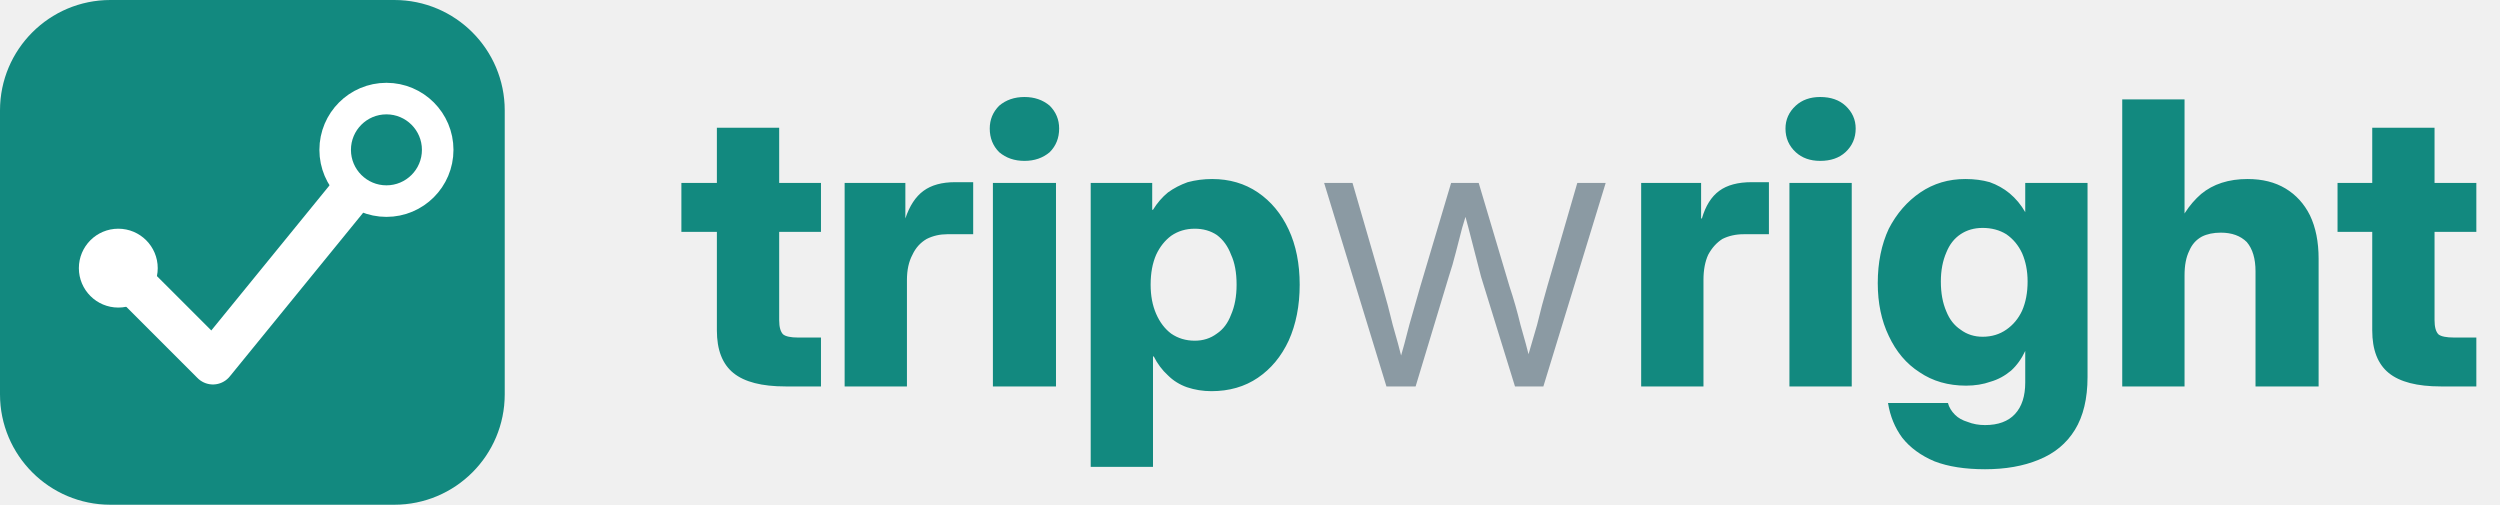
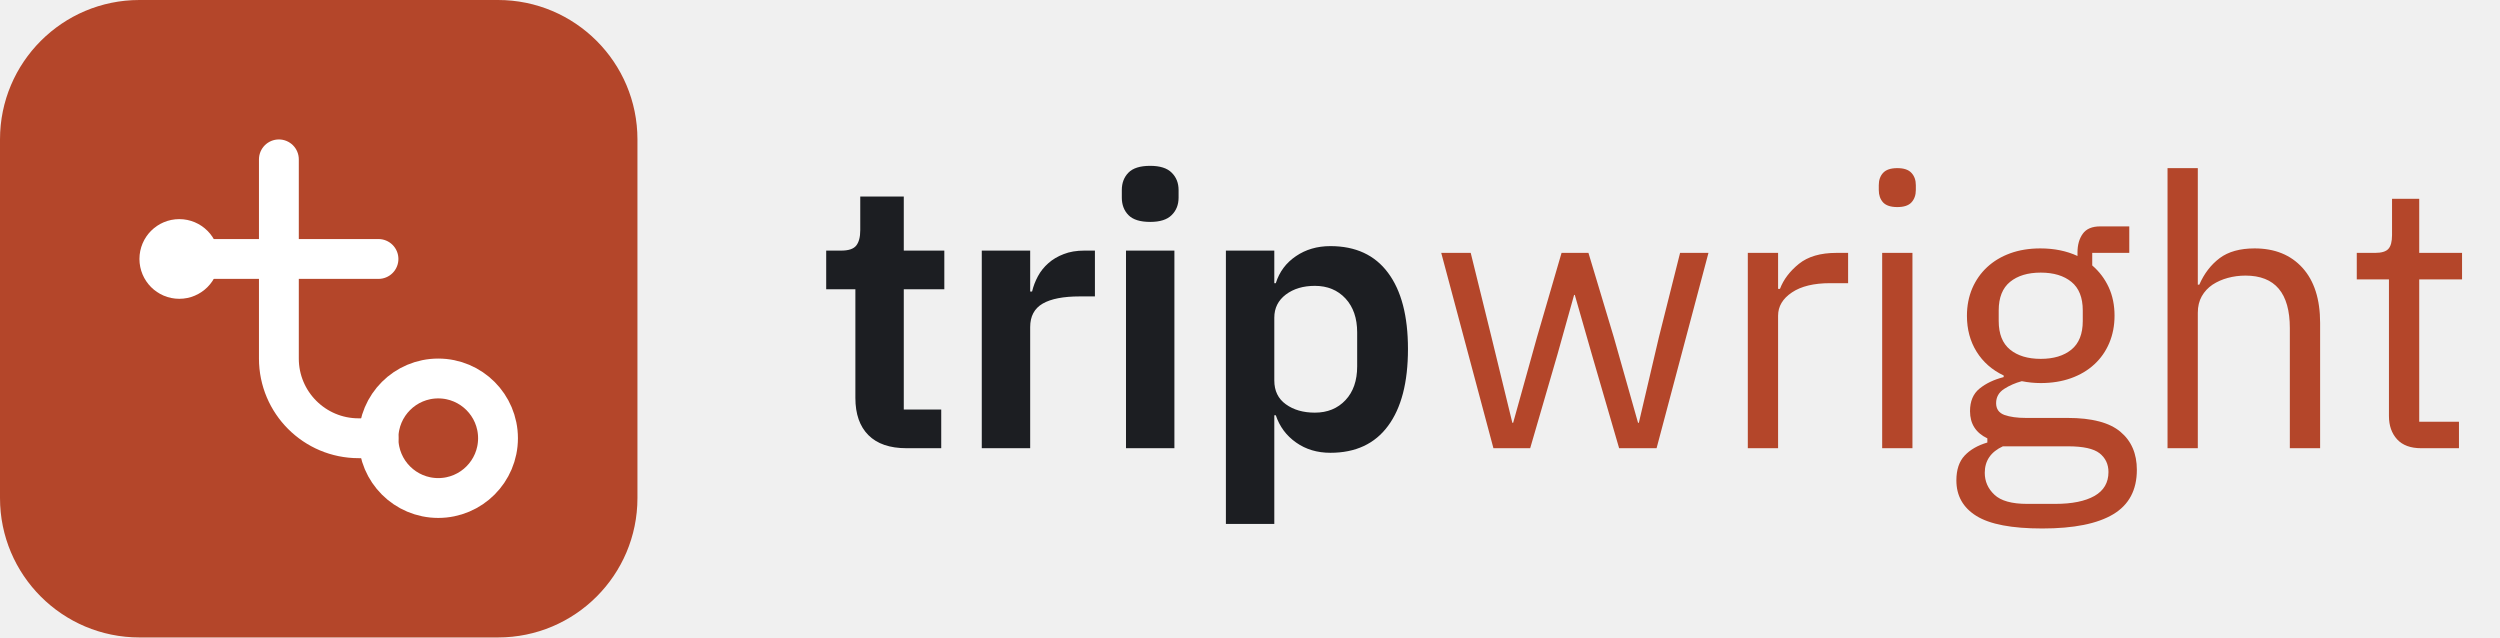
- <svg xmlns="http://www.w3.org/2000/svg" viewBox="0 0 317 64" width="317" height="64" role="img" aria-label="tripwright">
-   <rect width="64" height="64" rx="14" fill="#12897f" />
-   <path d="M15 34 27 46 49 19" fill="none" stroke="#fff" stroke-width="5.5" stroke-linecap="round" stroke-linejoin="round" />
-   <circle cx="15" cy="34" r="5" fill="#fff" />
-   <circle cx="49" cy="19" r="6.5" fill="#12897f" stroke="#fff" stroke-width="4" />
-   <path fill="#12897f" d="M104.1 23.2V29.4H86.4V23.2ZM90.9 16.2H98.8V40.6Q98.8 41.9 99.3 42.4Q99.8 42.8 101.2 42.8Q101.9 42.8 102.8 42.8Q103.6 42.8 104.1 42.8V49Q103.4 49 102.2 49Q100.9 49 99.6 49Q95.1 49 93 47.3Q90.9 45.6 90.9 41.9ZM107.1 49V23.2H114.8V27.7H114.8Q115.6 25.3 117.1 24.2Q118.6 23.1 121.1 23.1Q121.8 23.1 122.4 23.1Q122.9 23.1 123.4 23.1V29.7Q122.9 29.7 122 29.7Q121.1 29.7 120.1 29.7Q118.7 29.7 117.5 30.3Q116.3 31 115.7 32.3Q115 33.6 115 35.5V49ZM125.9 49V23.2H133.9V49ZM129.9 20.4Q128 20.4 126.7 19.3Q125.5 18.1 125.5 16.3Q125.5 14.6 126.7 13.4Q128 12.3 129.9 12.3Q131.8 12.3 133.1 13.4Q134.3 14.6 134.3 16.3Q134.3 18.1 133.1 19.3Q131.8 20.4 129.9 20.4ZM138.3 59.2V23.2H146.1V26.6H146.2Q147 25.3 148.1 24.4Q149.2 23.6 150.6 23.1Q152.1 22.7 153.7 22.7Q157 22.7 159.5 24.4Q162 26.1 163.4 29.1Q164.8 32.1 164.8 36.1Q164.8 40.1 163.4 43.2Q162 46.2 159.5 47.9Q157 49.6 153.6 49.6Q152 49.6 150.5 49.1Q149.1 48.6 148.1 47.6Q147 46.6 146.3 45.2H146.2V59.2ZM151.5 43.2Q153.1 43.2 154.3 42.3Q155.5 41.5 156.1 39.9Q156.8 38.3 156.8 36.1Q156.8 33.8 156.1 32.3Q155.5 30.7 154.3 29.8Q153.1 29 151.5 29Q149.8 29 148.5 29.9Q147.3 30.8 146.6 32.3Q145.9 33.9 145.9 36.1Q145.9 38.2 146.6 39.8Q147.3 41.4 148.5 42.3Q149.8 43.2 151.5 43.2ZM208.1 49V23.2H215.7V27.7H215.8Q216.5 25.3 218 24.2Q219.5 23.1 222.1 23.1Q222.8 23.1 223.3 23.1Q223.8 23.1 224.3 23.1V29.7Q223.9 29.7 222.9 29.7Q222 29.7 221.1 29.7Q219.6 29.7 218.4 30.3Q217.3 31 216.6 32.3Q216 33.6 216 35.5V49ZM226.9 49V23.2H234.8V49ZM230.8 20.4Q228.9 20.4 227.7 19.3Q226.4 18.1 226.4 16.3Q226.4 14.6 227.7 13.4Q228.9 12.3 230.8 12.3Q232.8 12.3 234 13.4Q235.3 14.6 235.3 16.3Q235.3 18.1 234 19.3Q232.8 20.4 230.8 20.4ZM251.7 59.5Q247.9 59.5 245.3 58.5Q242.7 57.4 241.2 55.5Q239.8 53.6 239.4 51.1H247Q247.2 51.9 247.9 52.6Q248.5 53.2 249.5 53.5Q250.5 53.9 251.7 53.9Q254.2 53.9 255.5 52.5Q256.8 51.1 256.8 48.5V44.5H256.8Q256.1 46 255 47Q253.8 48 252.4 48.4Q251 48.9 249.3 48.9Q245.9 48.9 243.4 47.2Q240.9 45.6 239.5 42.6Q238.1 39.7 238.1 35.9Q238.1 32 239.5 29Q241 26.1 243.5 24.4Q246 22.7 249.2 22.7Q250.9 22.7 252.3 23.1Q253.7 23.6 254.8 24.5Q256 25.5 256.8 26.9H256.8V23.2H264.7V47.8Q264.7 51.9 263.1 54.5Q261.5 57.1 258.5 58.3Q255.6 59.5 251.7 59.5ZM251.4 42.7Q253.1 42.7 254.4 41.8Q255.7 40.9 256.4 39.4Q257.1 37.8 257.1 35.7Q257.1 33.7 256.4 32.1Q255.7 30.6 254.4 29.7Q253.1 28.9 251.4 28.9Q249.8 28.9 248.6 29.7Q247.4 30.5 246.8 32Q246.1 33.6 246.1 35.7Q246.1 37.9 246.8 39.5Q247.4 41 248.6 41.8Q249.8 42.7 251.4 42.7ZM277 34.9V49H269.1V12.6H277V30H275.6Q276.8 26.6 279.1 24.6Q281.4 22.7 285 22.7Q287.8 22.7 289.8 23.9Q291.8 25.1 292.9 27.3Q294 29.6 294 32.8V49H286V34.4Q286 32 284.9 30.7Q283.7 29.5 281.6 29.5Q280.2 29.5 279.2 30Q278.1 30.6 277.6 31.8Q277 33 277 34.9ZM314 23.2V29.4H296.4V23.2ZM300.8 16.2H308.7V40.6Q308.7 41.9 309.2 42.4Q309.7 42.8 311.2 42.8Q311.8 42.8 312.7 42.8Q313.6 42.8 314 42.8V49Q313.4 49 312.1 49Q310.8 49 309.5 49Q305 49 302.9 47.3Q300.8 45.6 300.8 41.9Z" />
-   <path fill="#8b9aa3" d="M175.8 49 167.9 23.2H171.5L175.3 36.3Q176 38.7 176.6 41.2Q177.3 43.6 177.9 46H177.4Q178.1 43.6 178.7 41.2Q179.4 38.7 180.1 36.3L184 23.2H187.5L191.4 36.3Q192.2 38.7 192.8 41.2Q193.5 43.6 194.1 46H193.5Q194.2 43.6 194.9 41.2Q195.5 38.7 196.2 36.3L200 23.2H203.6L195.7 49H192.1L187.8 35.1Q187.4 33.6 187 32Q186.6 30.5 186.2 28.9Q185.8 27.3 185.3 25.8H186.3Q185.9 27.3 185.4 28.9Q185 30.5 184.6 32Q184.2 33.6 183.7 35.1L179.5 49Z" />
+ <svg xmlns="http://www.w3.org/2000/svg" viewBox="0 0 251 64" width="251" height="64" role="img" aria-label="tripwright">
+   <rect width="64" height="64" rx="14" fill="#b4462a" />
+   <g transform="translate(8 8) scale(2)" fill="none" stroke-width="2" stroke-linecap="round" stroke-linejoin="round" stroke="#ffffff">
+     <path d="M10 4v10a4 4 0 0 0 4 4h1" />
+     <path d="M5 9h10" />
+     <circle cx="5" cy="9" r="1" />
+     <circle cx="18" cy="18" r="3" />
+   </g>
+   <path d="M91.01 45Q88.5 45 87.19 43.69Q85.88 42.38 85.88 39.95V29.04H82.95V25.16H84.47Q85.57 25.16 85.97 24.65Q86.37 24.14 86.37 23.11V19.73H90.74V25.16H94.81V29.04H90.74V41.12H94.5V45ZM98.57 45V25.16H103.43V29.27H103.62Q103.81 28.47 104.21 27.73Q104.61 26.99 105.26 26.42Q105.9 25.85 106.8 25.51Q107.69 25.16 108.87 25.16H109.93V29.76H108.41Q105.94 29.76 104.69 30.48Q103.43 31.21 103.43 32.84V45ZM115.48 22.28Q113.96 22.28 113.29 21.59Q112.63 20.91 112.63 19.84V19.08Q112.63 18.02 113.29 17.34Q113.96 16.65 115.48 16.65Q116.96 16.65 117.64 17.34Q118.33 18.02 118.33 19.08V19.84Q118.33 20.91 117.64 21.59Q116.96 22.28 115.48 22.28ZM113.05 25.16H117.91V45H113.05ZM123.08 25.16H127.94V28.43H128.09Q128.63 26.72 130.11 25.72Q131.59 24.71 133.57 24.71Q137.37 24.71 139.36 27.39Q141.36 30.07 141.36 35.04Q141.36 40.06 139.36 42.76Q137.37 45.46 133.57 45.46Q131.59 45.46 130.13 44.43Q128.66 43.4 128.09 41.69H127.94V52.6H123.08ZM132.01 41.43Q133.91 41.43 135.09 40.17Q136.26 38.92 136.26 36.79V33.37Q136.26 31.24 135.09 29.97Q133.91 28.7 132.01 28.7Q130.26 28.7 129.1 29.57Q127.94 30.45 127.94 31.89V38.2Q127.94 39.76 129.1 40.59Q130.26 41.43 132.01 41.43Z" fill="#1c1e22" />
+   <path d="M144.7 25.39H147.66L149.75 33.87L151.84 42.45H151.92L154.31 33.87L156.78 25.39H159.48L162.03 33.87L164.46 42.45H164.54L166.55 33.87L168.68 25.39H171.53L166.32 45H162.56L159.82 35.58L158.11 29.61H158.04L156.37 35.58L153.63 45H149.94ZM175.48 45V25.39H178.52V29H178.71Q179.24 27.6 180.61 26.49Q181.98 25.39 184.37 25.39H185.55V28.43H183.76Q181.29 28.43 179.91 29.36Q178.52 30.29 178.52 31.7V45ZM190.49 20.79Q189.5 20.79 189.06 20.32Q188.63 19.84 188.63 19.08V18.59Q188.63 17.83 189.06 17.36Q189.5 16.88 190.49 16.88Q191.48 16.88 191.91 17.36Q192.35 17.83 192.35 18.59V19.08Q192.35 19.84 191.91 20.32Q191.48 20.79 190.49 20.79ZM188.97 25.39H192.01V45H188.97ZM214.54 47.17Q214.54 50.21 212.17 51.63Q209.79 53.06 205.04 53.06Q200.45 53.06 198.43 51.8Q196.42 50.55 196.42 48.23Q196.42 46.63 197.25 45.74Q198.09 44.85 199.53 44.43V44.01Q197.79 43.18 197.79 41.28Q197.79 39.79 198.74 39.02Q199.69 38.24 201.17 37.86V37.7Q199.42 36.87 198.45 35.31Q197.48 33.75 197.48 31.7Q197.48 30.22 198.01 28.96Q198.55 27.71 199.51 26.82Q200.48 25.92 201.83 25.43Q203.18 24.94 204.85 24.94Q206.94 24.94 208.58 25.7V25.35Q208.58 24.21 209.11 23.47Q209.64 22.73 210.86 22.73H213.78V25.39H210.06V26.65Q211.12 27.56 211.71 28.83Q212.3 30.1 212.3 31.7Q212.3 33.18 211.77 34.44Q211.24 35.69 210.27 36.58Q209.3 37.48 207.93 37.97Q206.56 38.46 204.89 38.46Q203.94 38.46 202.99 38.27Q202 38.54 201.21 39.05Q200.41 39.57 200.41 40.48Q200.41 41.35 201.24 41.66Q202.08 41.96 203.41 41.96H207.59Q211.24 41.96 212.89 43.35Q214.54 44.73 214.54 47.17ZM211.69 47.39Q211.69 46.22 210.8 45.51Q209.91 44.81 207.63 44.81H201.09Q199.27 45.65 199.27 47.47Q199.27 48.76 200.24 49.67Q201.21 50.59 203.52 50.59H206.34Q208.88 50.59 210.29 49.79Q211.69 48.99 211.69 47.39ZM204.89 36.03Q206.83 36.03 207.97 35.1Q209.11 34.17 209.11 32.23V31.17Q209.11 29.23 207.97 28.3Q206.83 27.37 204.89 27.37Q202.95 27.37 201.81 28.3Q200.67 29.23 200.67 31.17V32.23Q200.67 34.17 201.81 35.1Q202.95 36.03 204.89 36.03ZM217.62 16.88H220.66V28.58H220.81Q221.54 26.91 222.85 25.92Q224.16 24.94 226.36 24.94Q229.4 24.94 231.17 26.89Q232.94 28.85 232.94 32.42V45H229.9V32.95Q229.9 27.67 225.45 27.67Q224.54 27.67 223.68 27.9Q222.83 28.13 222.14 28.58Q221.46 29.04 221.06 29.74Q220.66 30.45 220.66 31.4V45H217.62ZM243.08 45Q241.49 45 240.67 44.11Q239.85 43.21 239.85 41.77V28.05H236.62V25.39H238.45Q239.43 25.39 239.79 24.99Q240.16 24.59 240.16 23.61V19.96H242.89V25.39H247.19V28.05H242.89V42.34H246.88V45Z" fill="#b4462a" />
</svg>
